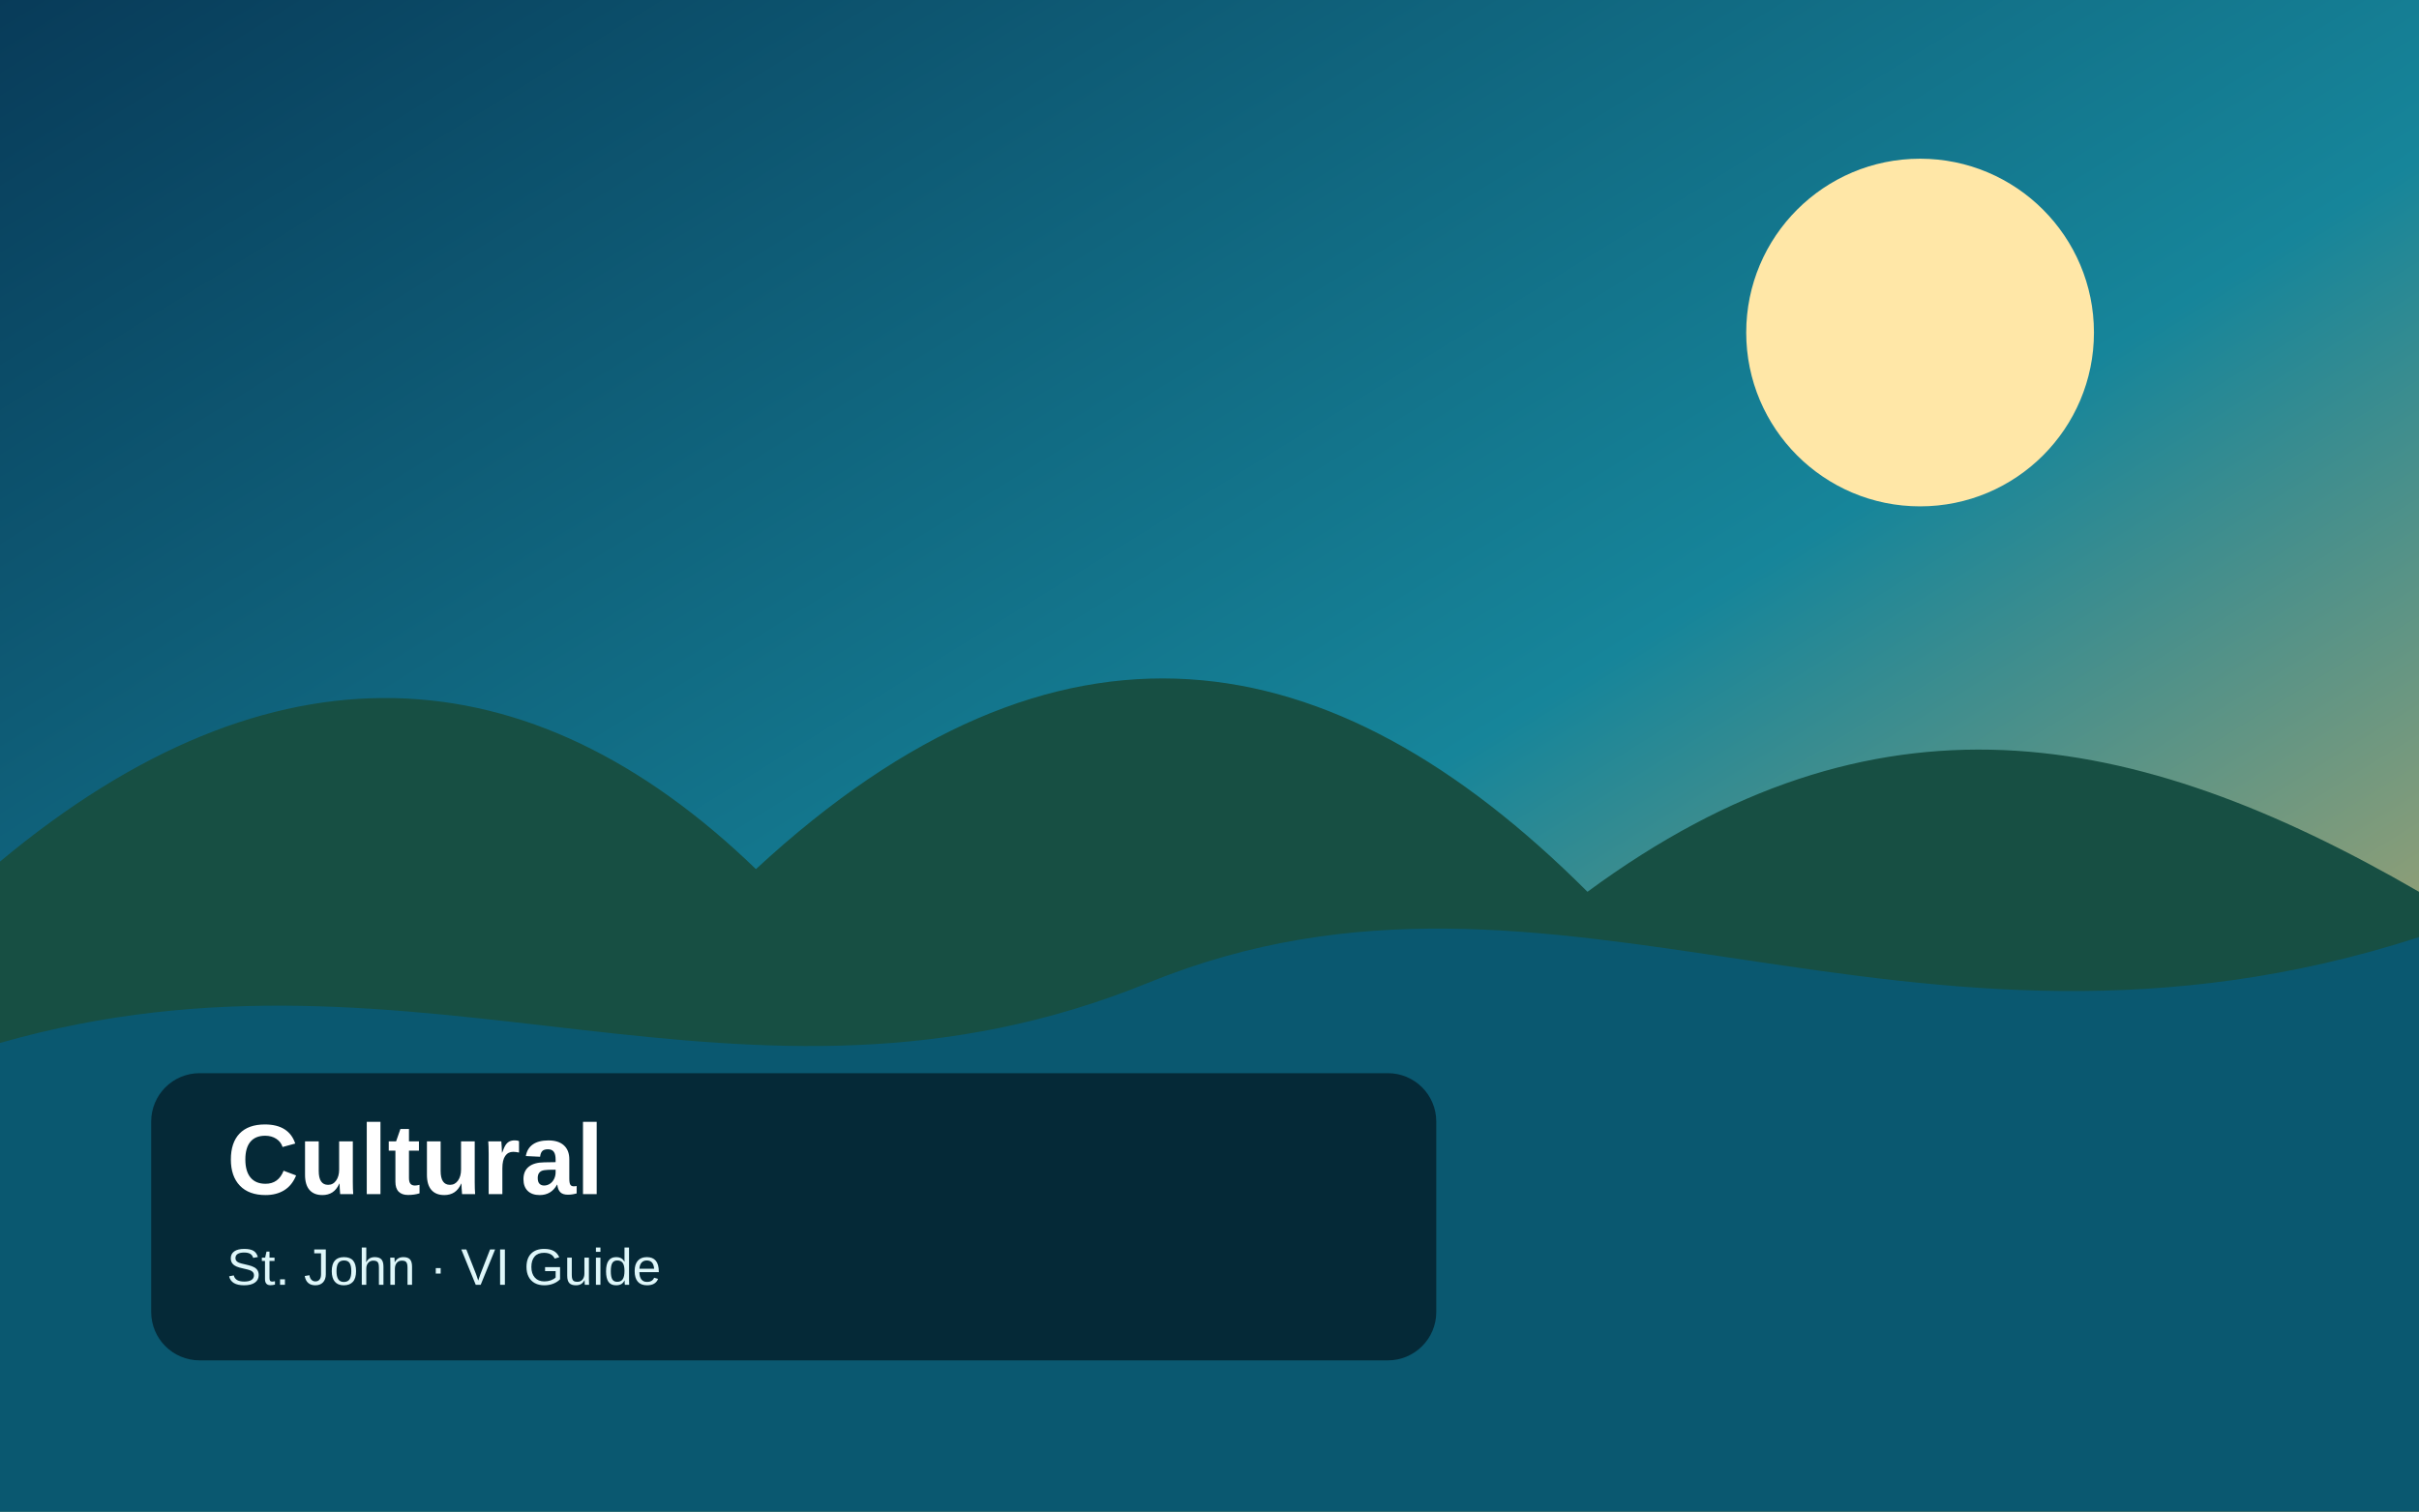
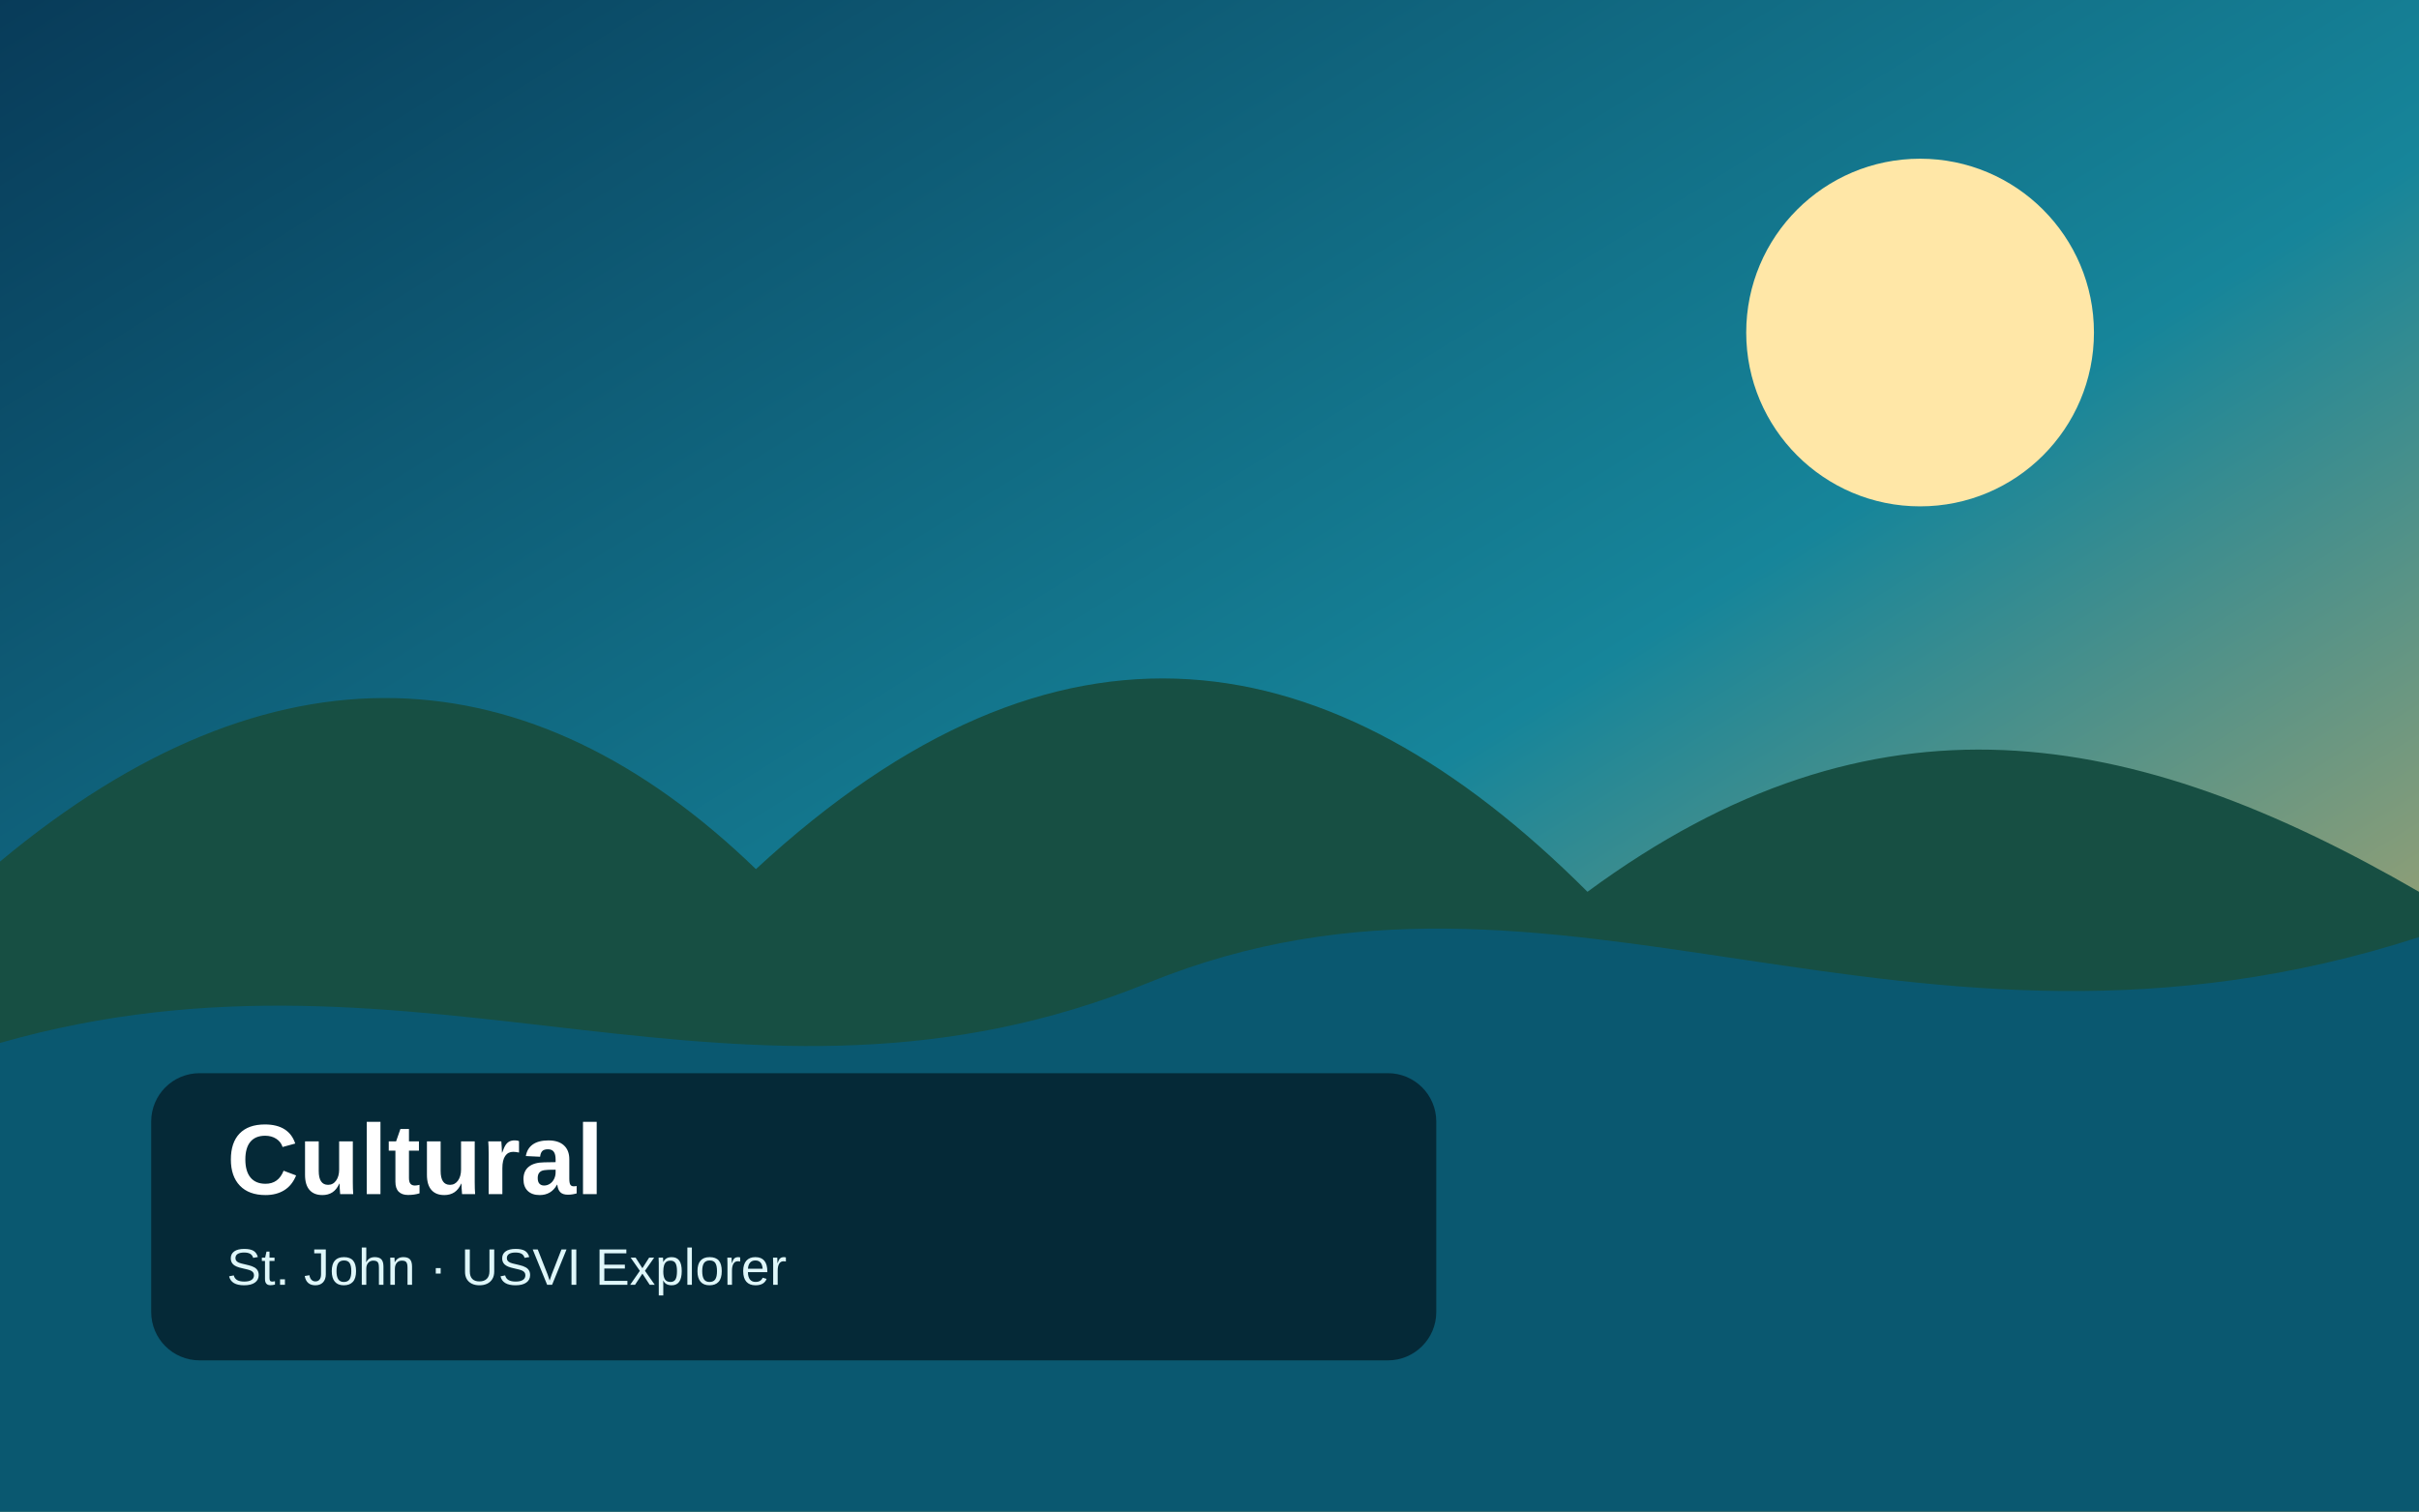
<svg xmlns="http://www.w3.org/2000/svg" width="1600" height="1000" viewBox="0 0 1600 1000">
  <defs>
    <linearGradient id="a" x1="0" y1="0" x2="1" y2="1">
      <stop stop-color="#083b59" />
      <stop offset=".55" stop-color="#16859a" />
      <stop offset="1" stop-color="#f0b35a" />
    </linearGradient>
  </defs>
  <rect width="1600" height="1000" fill="url(#a)" />
  <circle cx="1270" cy="220" r="115" fill="#ffe7a7" />
  <path d="M0 570C180 420 350 430 500 575C700 390 880 420 1050 590C1240 450 1410 480 1600 590V1000H0Z" fill="#174f43" />
  <path d="M0 690C280 610 490 760 760 650C1030 540 1260 730 1600 620V1000H0Z" fill="#0a5870" />
  <rect x="100" y="710" width="850" height="190" rx="32" fill="#041f2b" opacity=".82" />
  <text x="150" y="790" font-family="Arial" font-size="66" font-weight="700" fill="white">Cultural</text>
-   <text x="150" y="850" font-family="Arial" font-size="34" fill="#dff7fa">St. John · VI Guide</text>
+   <text x="150" y="850" font-family="Arial" font-size="34" fill="#dff7fa">St. John · USVI Explorer</text>
</svg>
